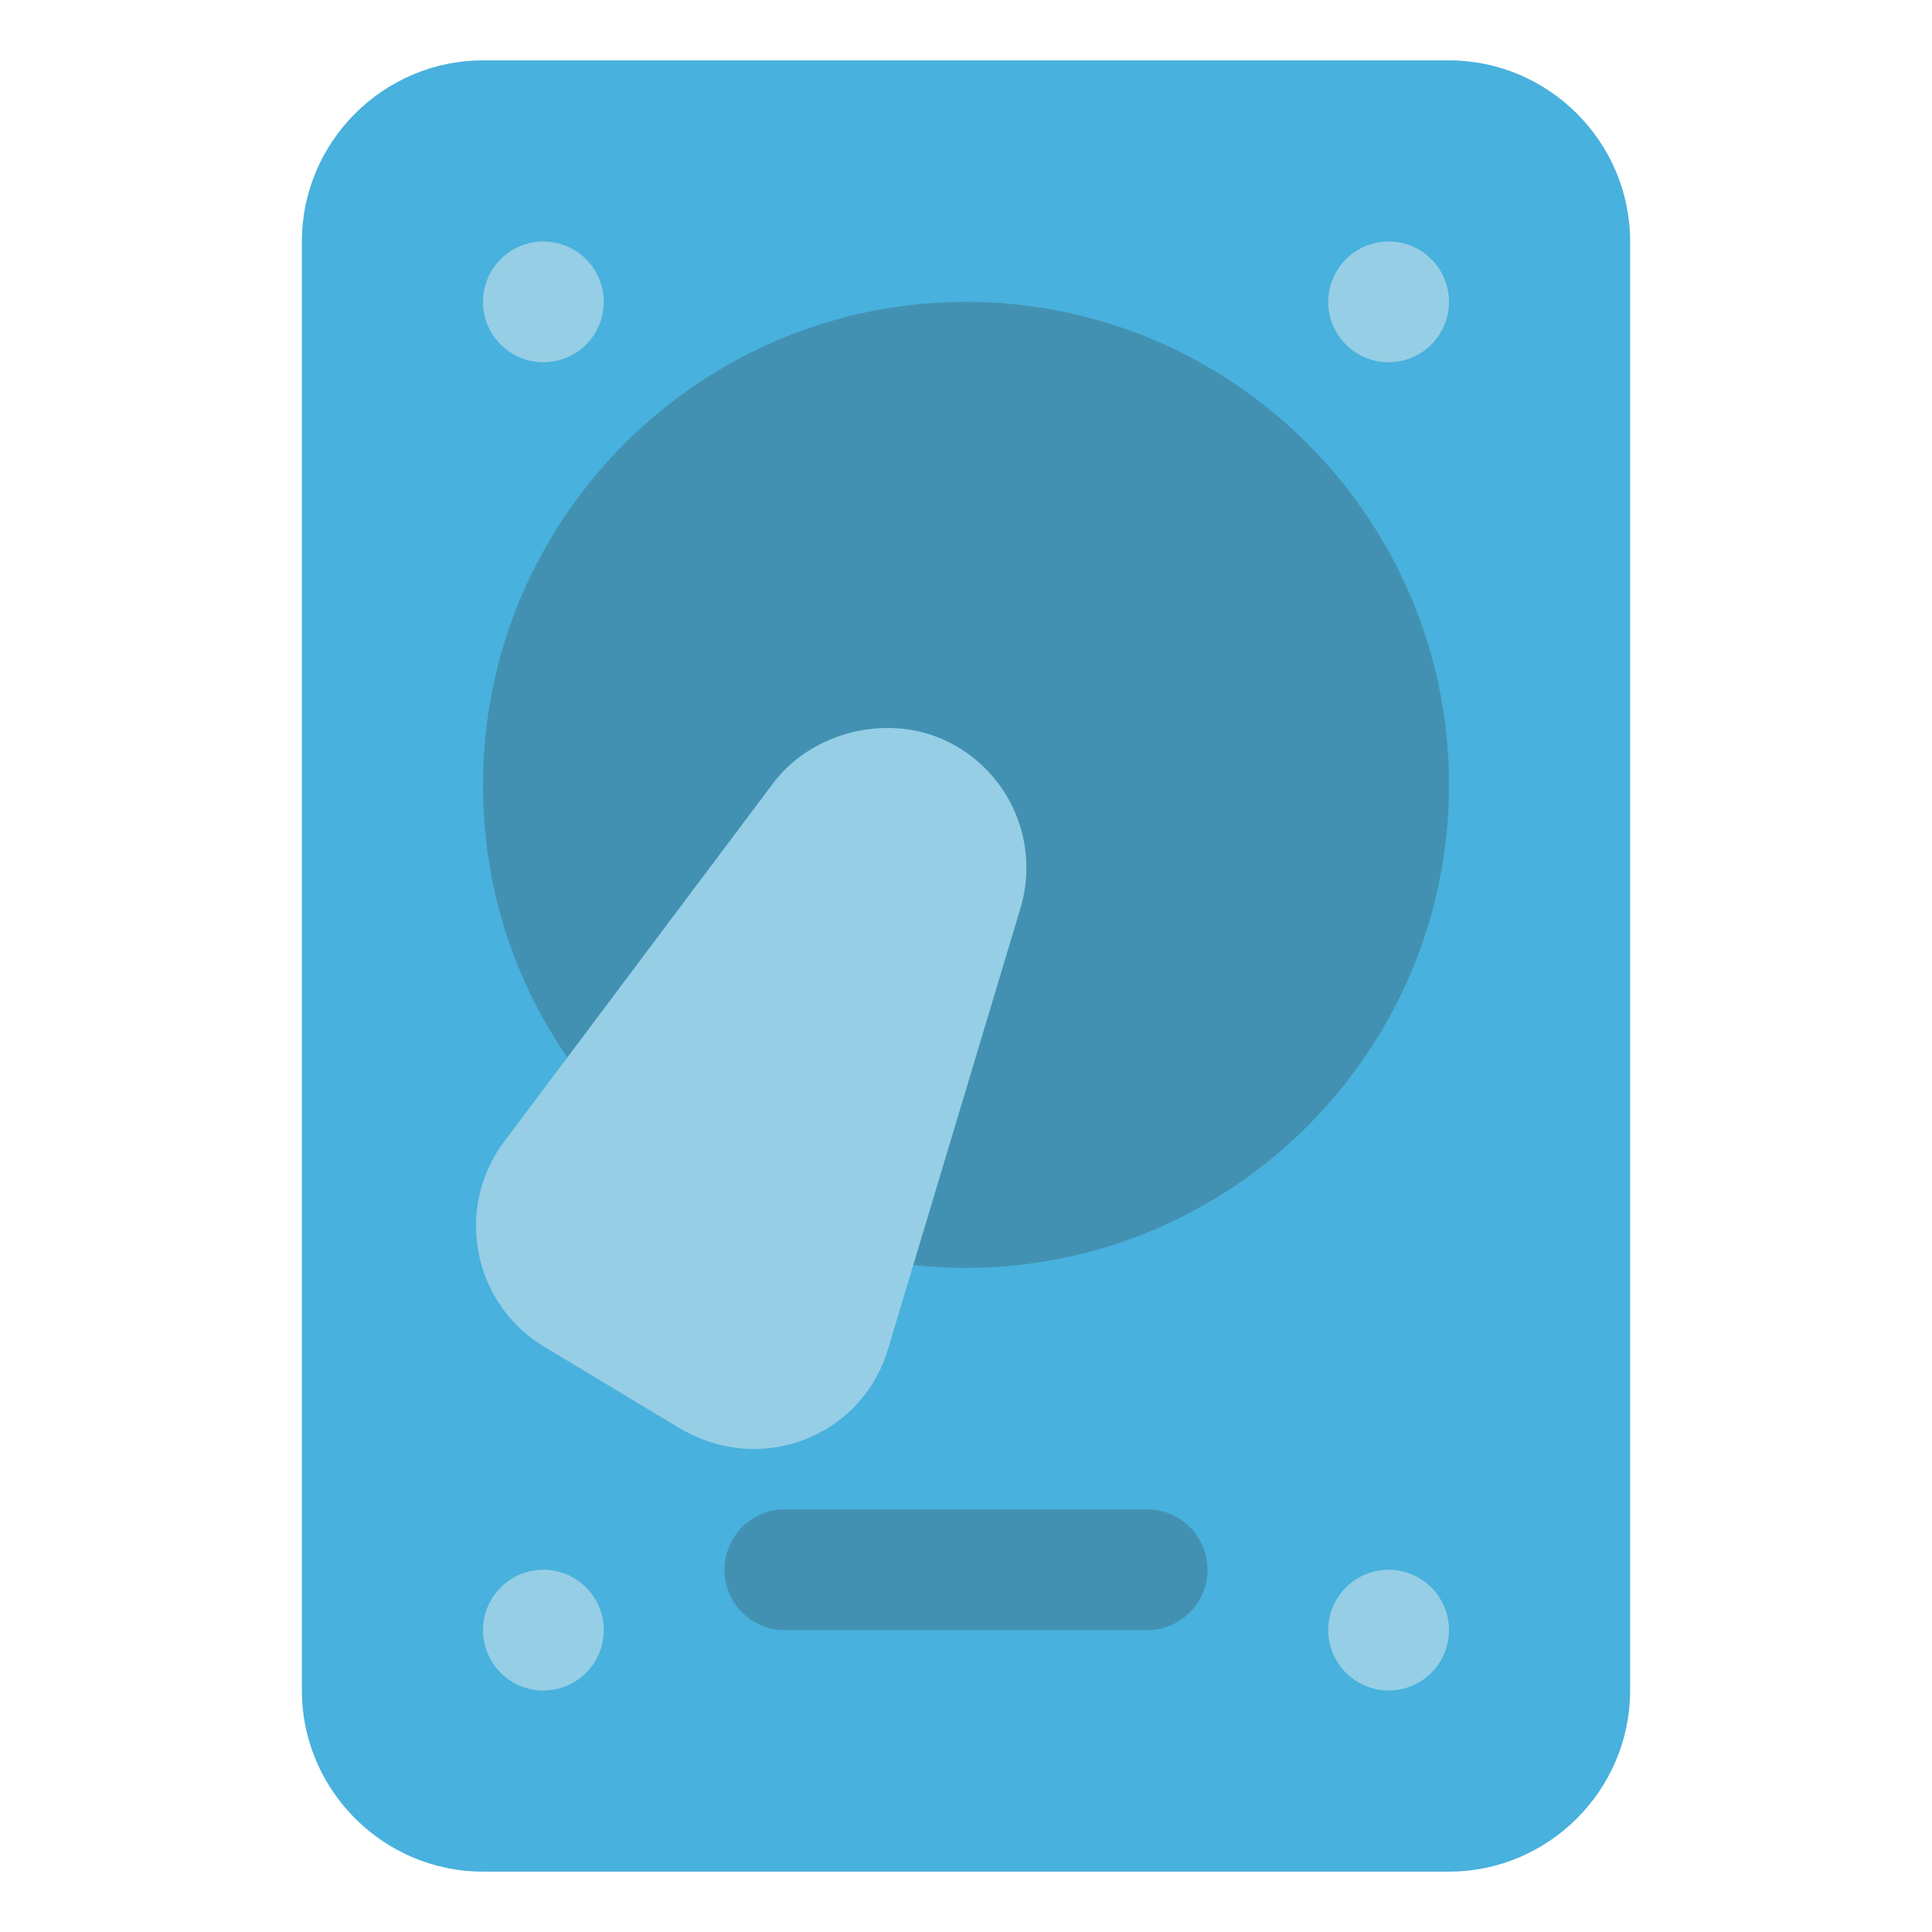
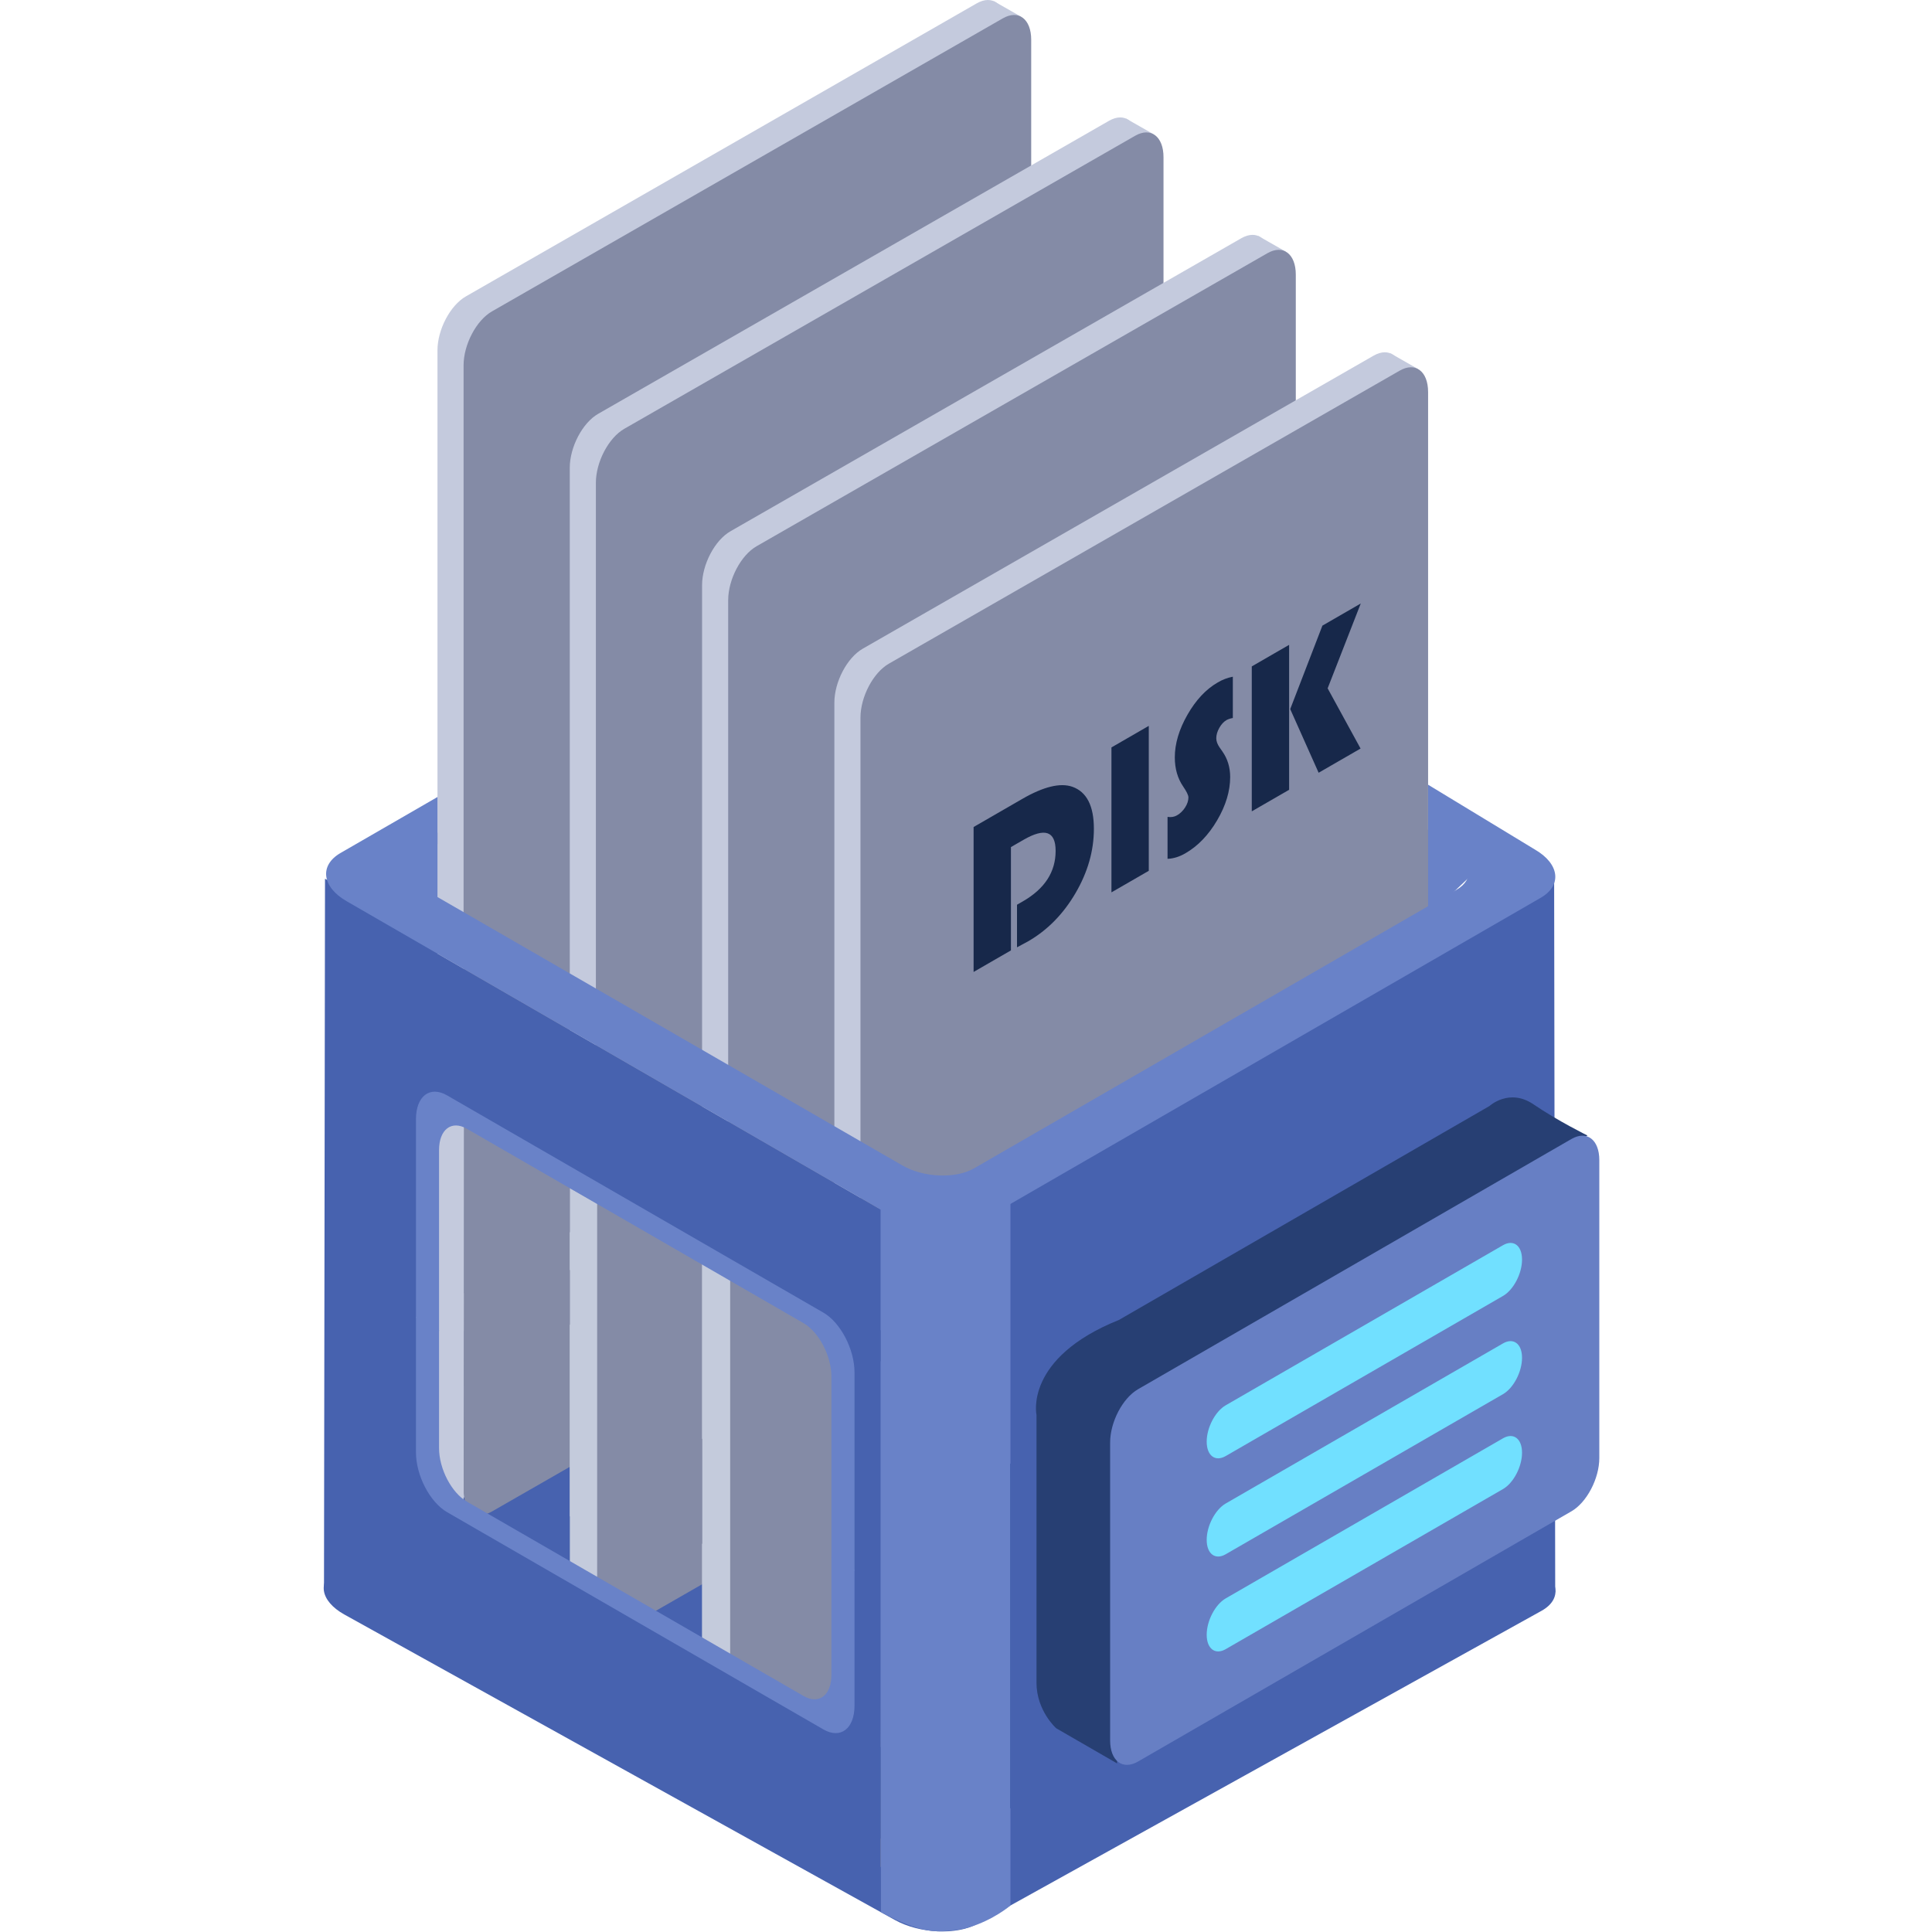
- <svg xmlns="http://www.w3.org/2000/svg" width="800px" height="800px" viewBox="0 0 32 32" enable-background="new 0 0 32 32" version="1.1" xml:space="preserve">
-   <g id="Layer_2" />
-   <g id="Layer_3" />
-   <g id="Layer_4" />
-   <g id="Layer_5" />
-   <g id="Layer_6" />
-   <g id="Layer_7" />
-   <g id="Layer_8" />
-   <g id="Layer_9" />
-   <g id="Layer_10" />
-   <g id="Layer_11" />
-   <g id="Layer_12" />
-   <g id="Layer_13" />
-   <g id="Layer_14" />
-   <g id="Layer_15">
-     <g>
-       <path d="M27,4v24c0,1.65-1.35,3-3,3H8c-1.65,0-3-1.35-3-3V4c0-1.65,1.35-3,3-3h16C25.65,1,27,2.35,27,4z" fill="#48B1DD" />
-     </g>
-     <g>
-       <circle cx="9" cy="5" fill="#96CEE5" r="1" />
-     </g>
-     <g>
-       <circle cx="23" cy="5" fill="#96CEE5" r="1" />
-     </g>
-     <g>
-       <circle cx="9" cy="27" fill="#96CEE5" r="1" />
-     </g>
-     <g>
-       <circle cx="23" cy="27" fill="#96CEE5" r="1" />
-     </g>
-     <g>
-       <path d="M24,13c0,4.41-3.59,8-8,8c-0.62,0-1.23-0.07-1.8-0.21c-0.1-0.02-0.2-0.06-0.29-0.12l-3.78-2.31    c-0.09-0.05-0.17-0.12-0.24-0.2C8.65,16.69,8,14.91,8,13c0-4.41,3.59-8,8-8S24,8.59,24,13z" fill="#4391B2" />
-     </g>
-     <g>
-       <path d="M16.9,15.05l-2.19,7.29C14.42,23.33,13.52,24,12.48,24c-0.42,0-0.83-0.12-1.2-0.33l-2.26-1.36    c-0.57-0.34-0.97-0.91-1.09-1.55c-0.13-0.65,0.02-1.32,0.42-1.85l4.45-5.93c0.65-0.87,1.93-1.18,2.91-0.69    C16.73,12.8,17.23,13.96,16.9,15.05z" fill="#96CEE5" />
-     </g>
-     <g>
-       <path d="M19,27h-6c-0.552,0-1-0.447-1-1s0.448-1,1-1h6c0.552,0,1,0.447,1,1S19.552,27,19,27z" fill="#4391B2" />
-     </g>
-   </g>
-   <g id="Layer_16" />
-   <g id="Layer_17" />
-   <g id="Layer_18" />
-   <g id="Layer_19" />
-   <g id="Layer_20" />
-   <g id="Layer_21" />
-   <g id="Layer_22" />
-   <g id="Layer_23" />
-   <g id="Layer_24" />
-   <g id="Layer_25" />
-   <g id="Layer_26" />
-   <g id="Layer_27" />
-   <g id="Layer_28" />
-   <g id="Layer_29" />
-   <g id="Layer_30" />
-   <g id="Layer_31" />
+ <svg xmlns="http://www.w3.org/2000/svg" width="800px" height="800px" viewBox="0 0 1024 1024" class="icon" version="1.1">
+   <path d="M172.261 465.746l-0.539 376.625 326.286 180.627v-375.786L172.261 465.746z" fill="#4762AF" />
+   <path d="M743.081 435.363l50.122 15.818-41.815 39.734-8.306-55.552zM235.559 438.021l-25.469 23.895 21.776 20.153 3.693-44.048z" fill="#6982C8" />
+   <path d="M521.75 667.55c-13.105-7.271-32.768-8.17-43.89-1.999L178.966 831.401c-11.122 6.171-9.51 17.081 3.595 24.353l291.704 161.857c13.105 7.271 32.768 8.165 43.89 1.999l298.894-165.85c11.122-6.171 9.51-17.081-3.595-24.353L521.75 667.55z" fill="#4762AF" />
+   <path d="M532.72 13.149c0-11.035-6.738-16.123-15.044-11.362L246.91 157.108c-8.301 4.761-15.044 17.582-15.044 28.618v596.099c0 11.03 6.743 16.123 15.044 11.362l270.766-155.321c8.306-4.761 15.044-17.588 15.044-28.618V13.149z" fill="#C4CADD" />
+   <path d="M526.718 0.605l14.543 8.279-15.937 7.473-6.956-7.974L526.718 0.605z" fill="#C4CADD" />
+   <path d="M546.561 21.09c0-11.035-6.743-16.128-15.044-11.367L260.75 165.044c-8.301 4.761-15.044 17.588-15.044 28.623v596.093c0 11.035 6.743 16.128 15.044 11.362l270.766-155.316c8.301-4.766 15.044-17.588 15.044-28.623V21.09z" fill="#848BA6" />
+   <path d="M602.842 75.389c0-11.035-6.743-16.128-15.044-11.362L317.032 219.343c-8.301 4.766-15.044 17.588-15.044 28.623v596.093c0 11.035 6.743 16.128 15.044 11.367l270.766-155.321c8.301-4.761 15.044-17.588 15.044-28.623V75.389z" fill="#C4CADD" />
+   <path d="M596.84 62.845l14.543 8.279-15.937 7.468-6.956-7.969 8.35-7.778z" fill="#C4CADD" />
+   <path d="M616.683 83.325c0-11.03-6.743-16.123-15.044-11.362L330.872 227.284c-8.306 4.761-15.044 17.588-15.044 28.618v596.099c0 11.035 6.738 16.128 15.044 11.362l270.766-155.316c8.301-4.766 15.044-17.588 15.044-28.623V83.325z" fill="#848BA6" />
+   <path d="M672.965 137.63c0-11.035-6.743-16.128-15.044-11.362L387.154 281.584c-8.306 4.766-15.044 17.588-15.044 28.623v596.093c0 11.035 6.738 16.128 15.044 11.367l270.766-155.321c8.301-4.761 15.044-17.588 15.044-28.623V137.63z" fill="#C4CADD" />
+   <path d="M666.957 125.081l14.543 8.285-15.937 7.468-6.95-7.974 8.345-7.778z" fill="#C4CADD" />
+   <path d="M686.8 145.566c0-11.03-6.738-16.123-15.039-11.362L400.989 289.525c-8.301 4.761-15.039 17.588-15.039 28.618v596.099c0 11.035 6.738 16.123 15.039 11.362l270.772-155.321c8.301-4.761 15.039-17.582 15.039-28.618V145.566z" fill="#848BA6" />
+   <path d="M743.081 199.871c0-11.035-6.738-16.128-15.039-11.367L457.271 343.824c-8.301 4.761-15.039 17.588-15.039 28.623v596.093c0 11.035 6.738 16.128 15.039 11.362l270.772-155.316c8.301-4.766 15.039-17.588 15.039-28.623V199.871z" fill="#C4CADD" />
+   <path d="M737.079 187.321l14.543 8.285-15.937 7.468-6.956-7.974 8.35-7.778z" fill="#C4CADD" />
+   <path d="M756.922 207.807c0-11.035-6.738-16.123-15.044-11.362L471.111 351.766c-8.301 4.761-15.044 17.582-15.044 28.618v596.099c0 11.03 6.743 16.123 15.044 11.362l270.766-155.321c8.306-4.761 15.044-17.588 15.044-28.618V207.807z" fill="#848BA6" />
+   <path d="M496.216 642.593l327.511-178.089 0.566 379.408-328.078-69.011v-132.308z" fill="#4762AF" />
+   <path d="M465.67 636.432l69.893-2.898v376.413s-8.9 7.691-22.169 11.645c-4.336 1.291-9.151 1.825-14.254 2.037-9.984 0.409-20.79-4.058-32.223-10.093l-1.247-377.104z" fill="#6982C8" />
+   <path d="M466.732 641.057L225.286 501.657v80.498l241.446 139.4v-80.498zM466.732 926.094L225.286 786.693v83.412l241.446 139.4v-83.412z" fill="#4762AF" />
+   <path d="M466.732 705.16l-19.478-11.248v269.361l19.478 11.248v-269.361z" fill="#4762AF" />
+   <path d="M231.866 422.433v24.99l-6.634 3.829c-9.733 5.621-8.513 15.458 2.729 21.945l250.265 144.487c11.242 6.493 28.274 7.201 38.008 1.58l255.722-147.641c9.733-5.621 8.513-15.453-2.729-21.945l-12.304-7.103v-26.662l56.592 34.348c13.083 7.555 14.51 18.998 3.175 25.54l-297.57 171.798c-11.329 6.542-31.145 5.719-44.228-1.83L183.672 477.631c-13.083-7.555-14.505-18.993-3.175-25.535l51.369-29.663z" fill="#6982C8" />
+   <path d="M535.362 775.702v182.806l250.695-127.657-250.695-55.149zM302.124 827.833v-24.227l-20.709 12.272 20.709 11.956z" fill="#4762AF" />
+   <path d="M316.504 795.621l123.332-73.167 0.839 56.167-111.812 64.561-12.359-7.048v-40.513zM387.007 828.329l53.624-30.96v110.902l-53.624-30.954v-48.989z" fill="#848BA6" />
+   <path d="M245.968 597.417l-14.102-7.032v199.293l13.84 11.591 0.261-203.852z" fill="#C4CADD" />
+   <path d="M245.968 597.417l76.626 43.836-76.626 44.244v-88.08zM245.968 705.525v29.255l118.544-69.022-24.832-14.336-93.712 54.103z" fill="#848BA6" />
+   <path d="M302.086 629.716v197.817l14.418 8.328v-197.926l-14.418-8.219zM372.236 670.219v198.177l14.772 8.53v-198.444l-14.772-8.263z" fill="#C4CBDC" />
+   <path d="M220.471 697.943l12.234 7.059v62.551c0 10.937 6.612 23.628 14.761 28.334l178.454 103.032c8.143 4.701 14.755-0.359 14.755-11.291v-62.551l12.234 7.059v71.876c0 12.217-7.391 17.871-16.493 12.615l-199.451-115.151c-9.102-5.256-16.493-19.44-16.493-31.662v-71.871z" fill="#6982C8" />
+   <path d="M452.908 832.632l-12.234-7.065v-95.924c0-10.932-6.612-23.628-14.755-28.329l-178.454-103.032c-8.148-4.706-14.761 0.354-14.761 11.286v95.929l-12.234-7.065v-105.243c0-12.223 7.391-17.876 16.493-12.62l199.451 115.151c9.102 5.256 16.493 19.445 16.493 31.662v105.249z" fill="#6982C8" />
+   <path d="M549.36 891.828v-141.933s-6.602-30.088 43.7-50.301l196.434-113.408s10.447-9.625 23.307-0.85c12.86 8.769 28.601 16.515 28.601 16.515s-227.878 133.616-229.654 132.592c-1.781-1.029-19.685 5.67-19.685 34.124v166.068l-32.251-18.617s-10.452-9.232-10.452-24.189z" fill="#273F73" />
+   <path d="M847.671 614.896c0-10.894-6.634-15.905-14.799-11.193l-229.681 132.608c-8.17 4.717-14.799 17.386-14.799 28.28v157.865c0 10.888 6.629 15.905 14.799 11.188l229.681-132.608c8.165-4.711 14.799-17.386 14.799-28.274v-157.865z" fill="#677FC4" />
+   <path d="M806.711 667.61c0-7.424-4.521-10.839-10.087-7.626l-146.966 84.85c-5.567 3.214-10.087 11.847-10.087 19.271s4.521 10.845 10.087 7.626l146.966-84.85c5.567-3.214 10.087-11.847 10.087-19.271zM806.711 719.66c0-7.424-4.521-10.839-10.087-7.626l-146.966 84.85c-5.567 3.214-10.087 11.847-10.087 19.271s4.521 10.845 10.087 7.626l146.966-84.85c5.567-3.214 10.087-11.847 10.087-19.271zM806.711 769.955c0-7.424-4.521-10.839-10.087-7.626l-146.966 84.85c-5.567 3.214-10.087 11.852-10.087 19.276s4.521 10.839 10.087 7.626l146.966-84.85c5.567-3.214 10.087-11.852 10.087-19.276z" fill="#71E0FF" />
+   <path d="M535.814 448.97v54.762l-19.788 11.427V438.337l25.785-14.886c11.308-6.531 20.164-8.677 26.564-6.449 7.604 2.702 11.406 10.131 11.406 22.288 0 11.634-3.252 23.002-9.75 34.108-6.498 11.106-14.864 19.614-25.099 25.524-1.204 0.692-3.17 1.754-5.899 3.181v-22.572l3.165-1.83c11.536-6.656 17.305-15.562 17.305-26.706 0-10.463-5.67-12.424-17.01-5.877l-6.678 3.851zM608.878 384.724v76.827l-19.788 11.422V396.152l19.788-11.427zM653.427 358.667v21.896a10.676 10.676 0 0 0-3.312 1.068c-1.498 0.866-2.778 2.244-3.851 4.14-1.073 1.895-1.612 3.742-1.612 5.539 0 1.541 0.588 3.154 1.754 4.842l1.514 2.168c2.729 3.9 4.096 8.404 4.096 13.508 0 7.468-2.304 15.115-6.901 22.947-4.597 7.833-10.207 13.661-16.836 17.49-3.186 1.841-6.34 2.816-9.456 2.925v-22.228c1.885 0.3 3.557 0.027 5.017-0.817 1.721-0.997 3.159-2.397 4.314-4.205 1.155-1.814 1.732-3.579 1.732-5.305 0-1.127-0.926-3.05-2.778-5.768-2.958-4.298-4.434-9.45-4.434-15.453 0-7.239 2.233-14.766 6.7-22.582 4.466-7.811 9.804-13.514 16.014-17.098a24.87 24.87 0 0 1 8.039-3.067zM721.229 319.864l-17.55 44.969 17.452 31.913-22.228 12.827-15.06-33.738 17.059-44.239 20.327-11.732z m-37.97 21.918v76.827l-19.794 11.422V353.209l19.794-11.427z" fill="#17284A" />
</svg>
